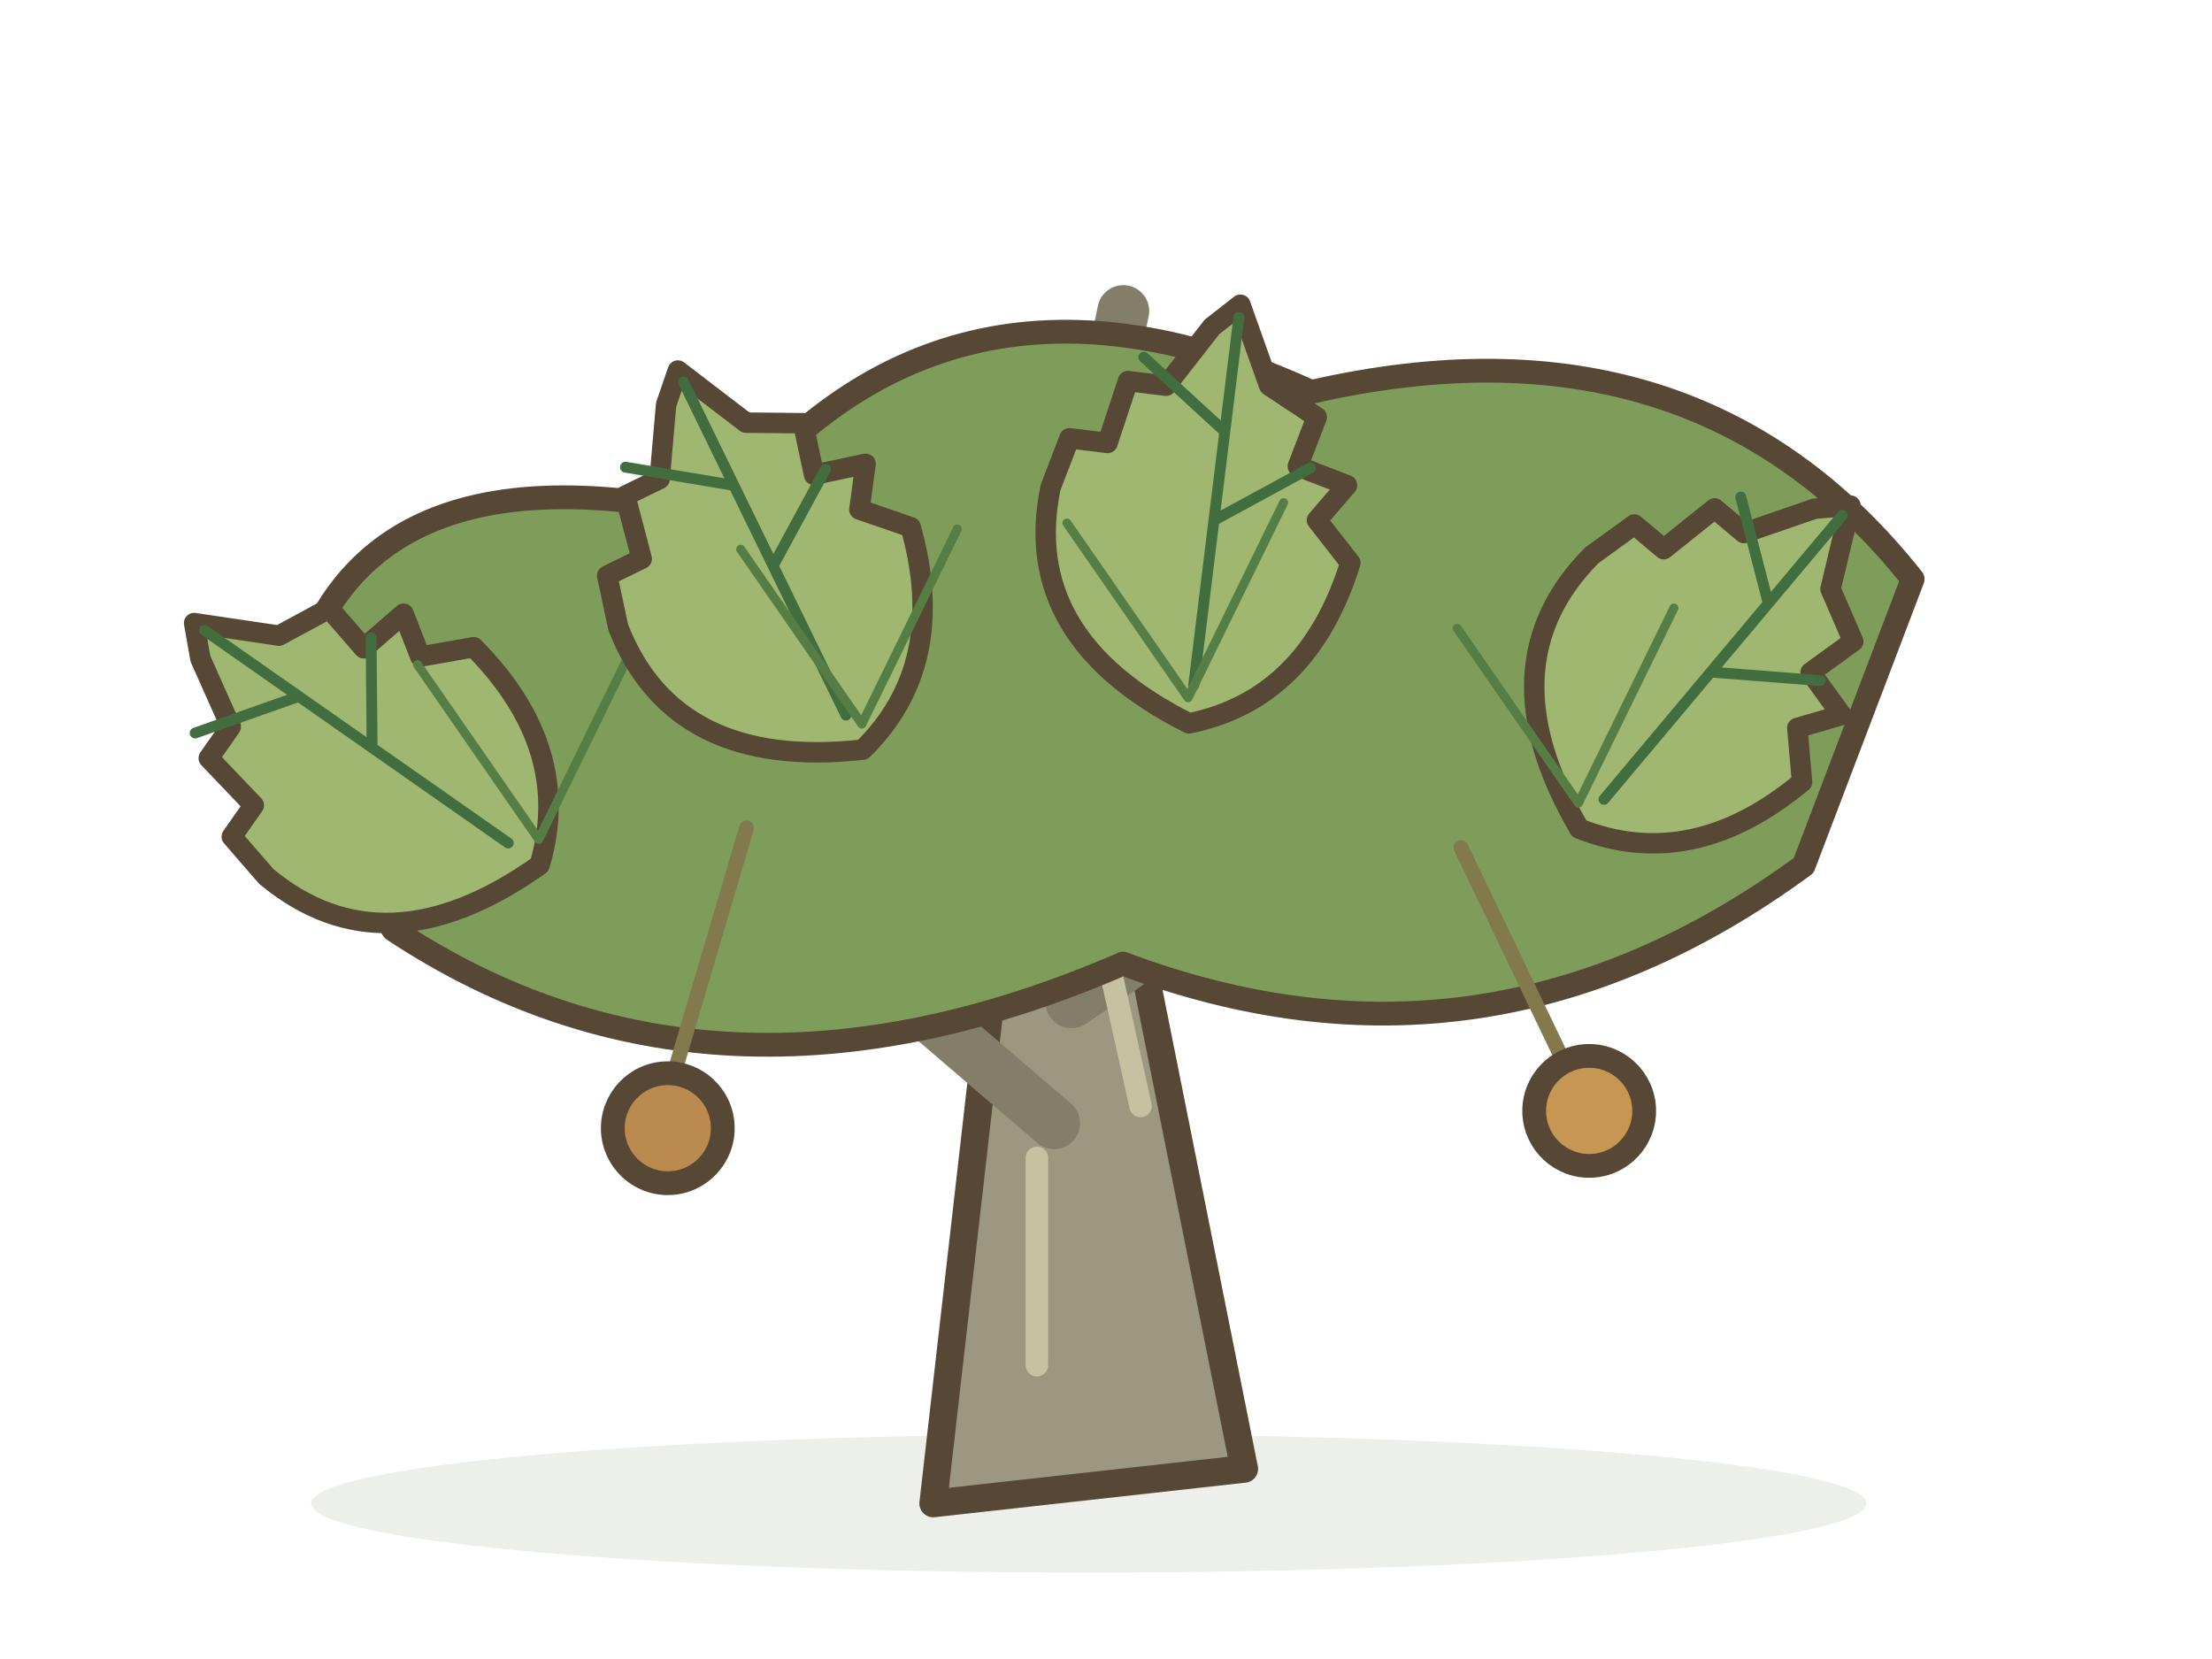
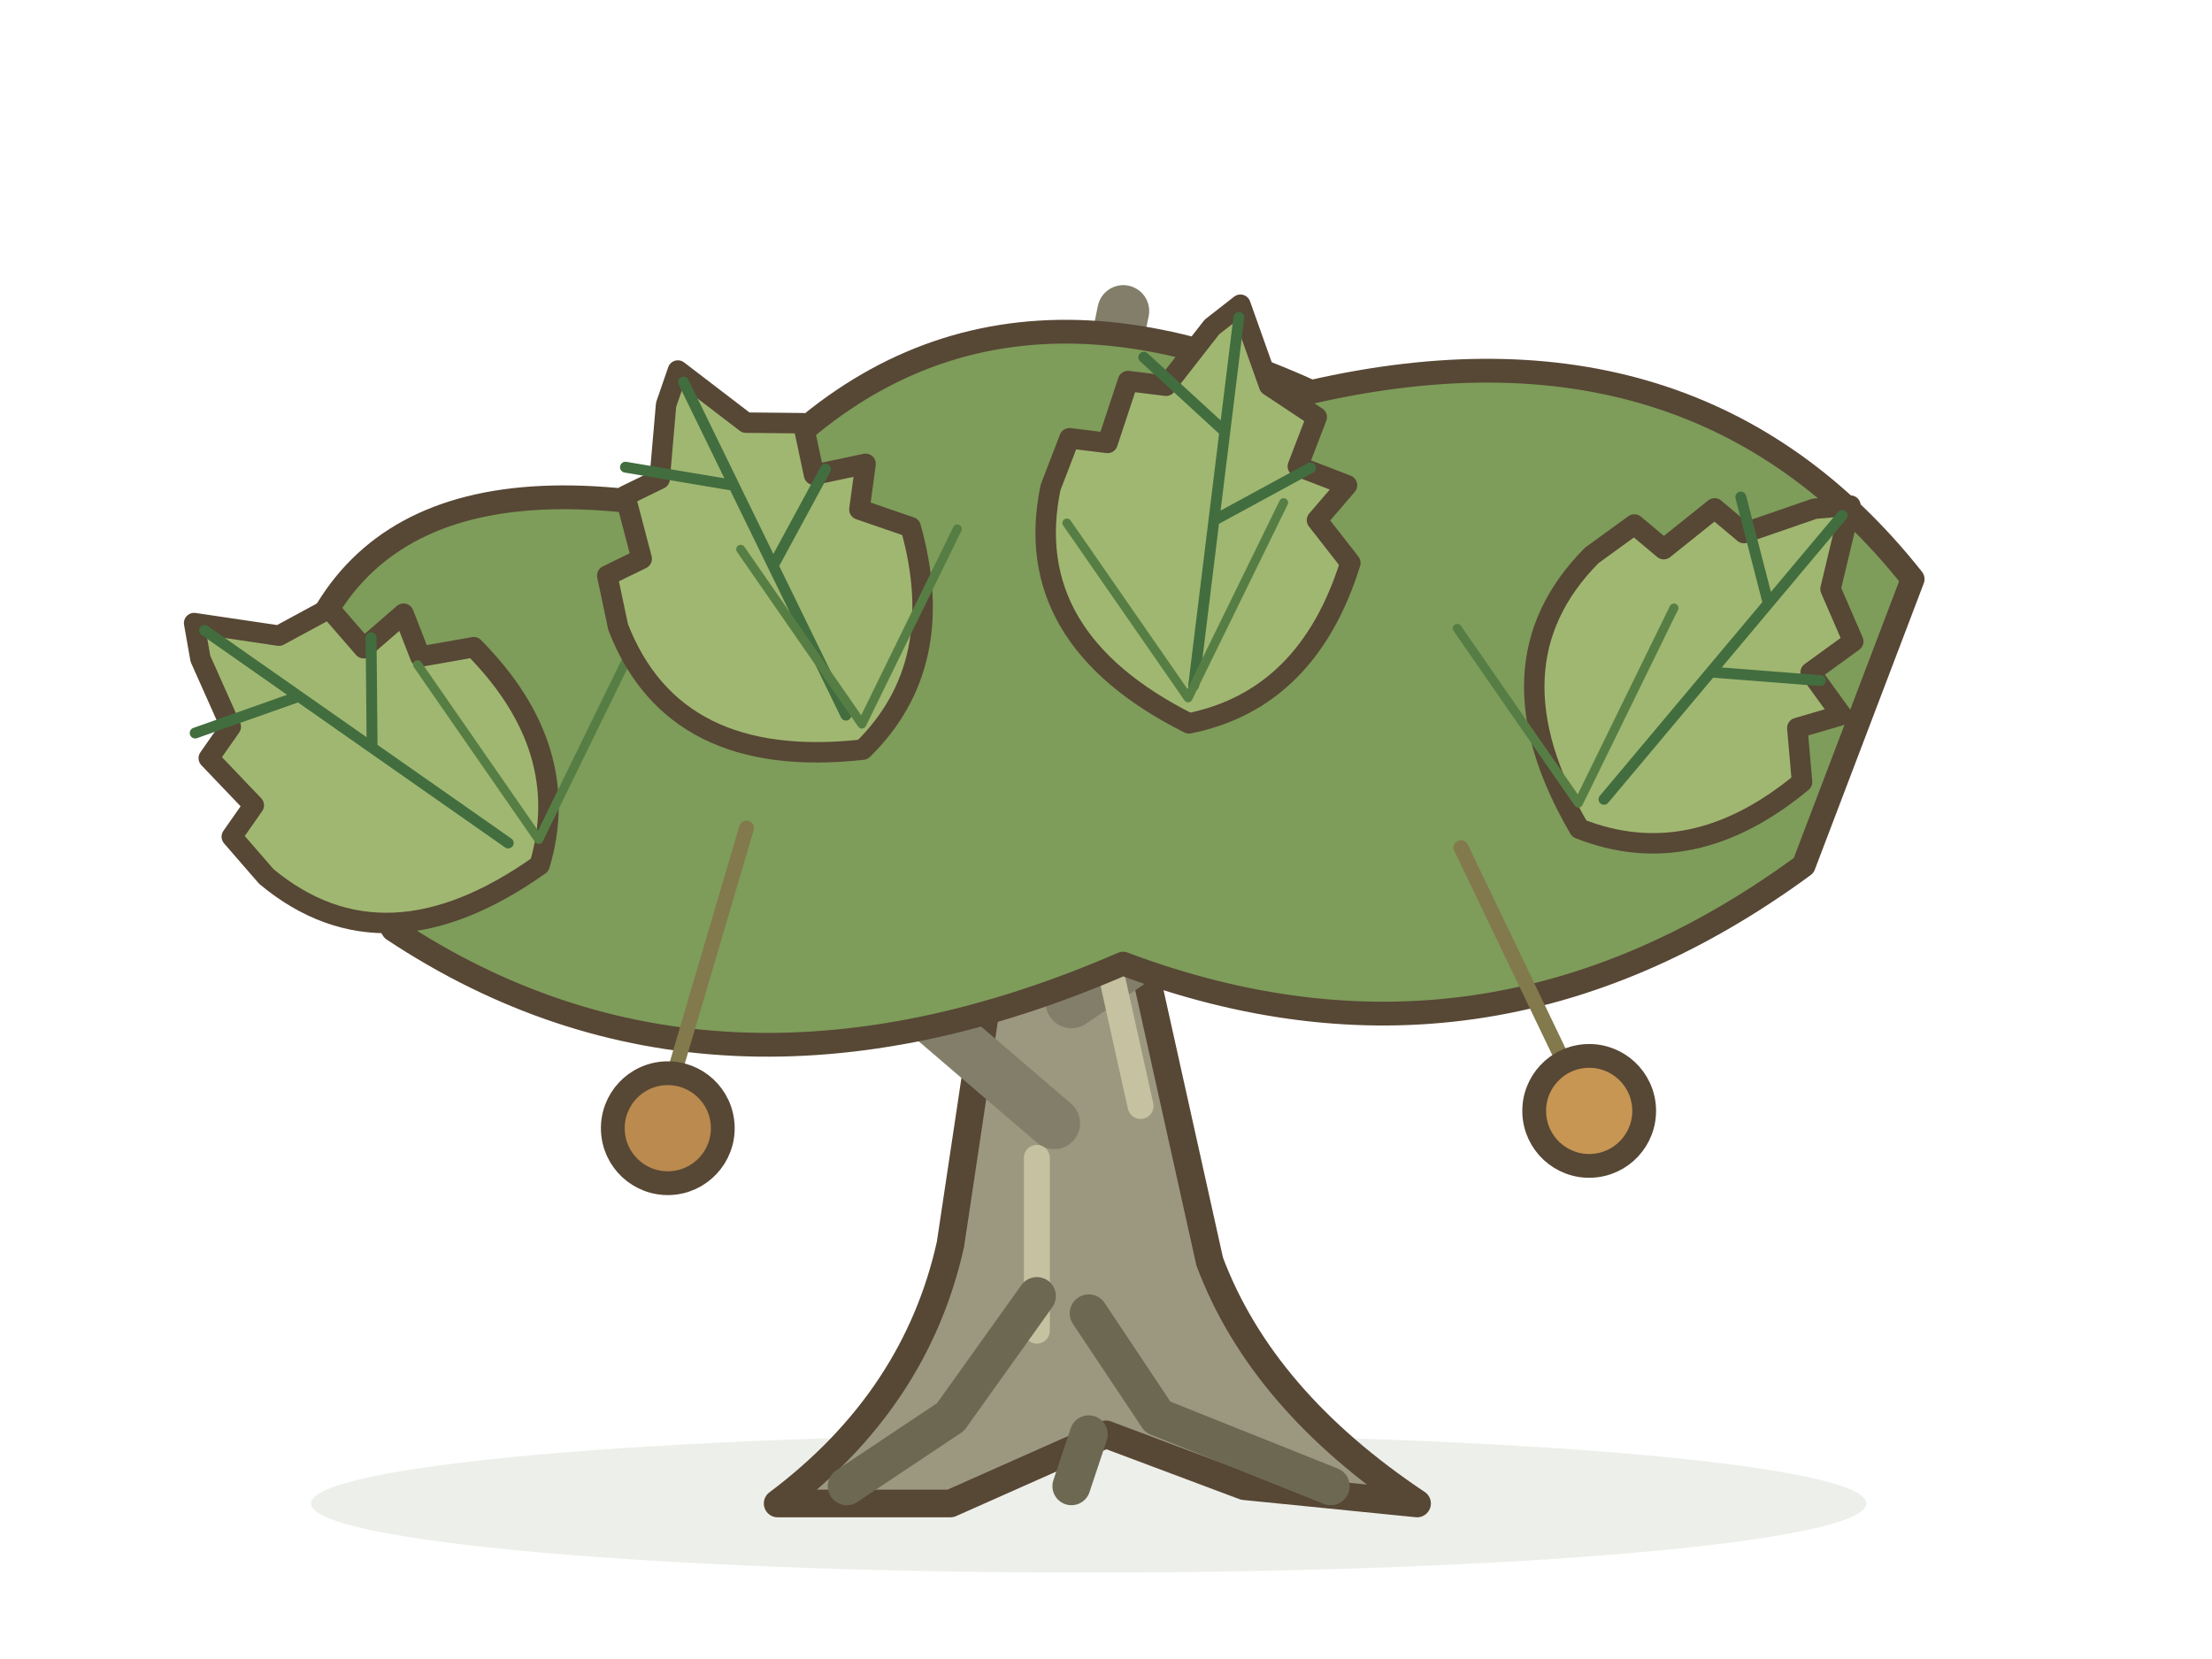
<svg xmlns="http://www.w3.org/2000/svg" viewBox="0 0 128 96" width="128" height="96">
  <defs>
    <g id="body">
      <g data-part="trunk">
-         <path d="M54 87 58 52 51 36 60 36 66 55 72 85Z" fill="#9c9880" />
+         <path d="M45 87Q53 81 55 72L58 52 51 36 60 36 66 55 70 73Q73 81 82 87L72 86 64 83 55 87Z" fill="#9c9880" />
        <path d="M61 65 40 47 22 41m40 17 25-17 17 1m-45 5 6-29" fill="none" stroke="#827e69" stroke-width="3" />
-         <path d="M60 67v12m4-24 2 9" fill="none" stroke="#c6c1a1" stroke-width="1.3" />
+         <path d="M60 67v10m4-22 2 9" fill="none" stroke="#c6c1a1" stroke-width="1.5" />
+         <g data-part="root-flare">
+           <path d="M60 75 55 82 49 86m14-10 4 6 10 4m-14-3-1 3" fill="none" stroke="#6d6852" stroke-width="2.2" />
+         </g>
      </g>
    </g>
    <g id="head">
      <g transform="translate(10 6) scale(.86)">
        <g data-part="spreading-crown">
          <path d="M9 42Q12 20 39 27Q55 8 79 20Q105 15 119 34L111 53Q89 68 65 58 37 69 16 54Z" fill="#7e9c5a" />
          <g transform="translate(26 50) scale(.86)">
            <g transform="translate(0 0) rotate(-53)">
              <path d="M0 0Q-14-5-13-17L-12-21-9-21-8-26-5-26-2-31 0-33 3-27 7-25 6-21 10-20 8-17 11-14Q9-3 0 0Z" fill="#a0b771" />
              <path d="M0-3v-29m0 9-7-5m7 12 7-5" fill="none" stroke="#426d3f" stroke-width="0.85" />
            </g>
            <path d="M0-2-9-16m9 14 8-15" fill="none" stroke="#567e44" stroke-width="0.7" />
          </g>
          <g transform="translate(48 43) scale(.86)">
            <g transform="translate(0 0) rotate(-24)">
              <path d="M0 0Q-14-5-13-17L-12-21-9-21-8-26-5-26-2-31 0-33 3-27 7-25 6-21 10-20 8-17 11-14Q9-3 0 0Z" fill="#a0b771" />
              <path d="M0-3v-29m0 9-7-5m7 12 7-5" fill="none" stroke="#426d3f" stroke-width="0.85" />
            </g>
            <path d="M0-2-9-16m9 14 8-15" fill="none" stroke="#567e44" stroke-width="0.7" />
          </g>
          <g transform="translate(70 42) scale(.86)">
            <g transform="translate(0 0) rotate(9)">
              <path d="M0 0Q-14-5-13-17L-12-21-9-21-8-26-5-26-2-31 0-33 3-27 7-25 6-21 10-20 8-17 11-14Q9-3 0 0Z" fill="#a0b771" />
              <path d="M0-3v-29m0 9-7-5m7 12 7-5" fill="none" stroke="#426d3f" stroke-width="0.85" />
            </g>
            <path d="M0-2-9-16m9 14 8-15" fill="none" stroke="#567e44" stroke-width="0.7" />
          </g>
          <g transform="translate(96 50) scale(.86)">
            <g transform="translate(0 0) rotate(42)">
              <path d="M0 0Q-14-5-13-17L-12-21-9-21-8-26-5-26-2-31 0-33 3-27 7-25 6-21 10-20 8-17 11-14Q9-3 0 0Z" fill="#a0b771" />
              <path d="M0-3v-29m0 9-7-5m7 12 7-5" fill="none" stroke="#426d3f" stroke-width="0.85" />
            </g>
            <path d="M0-2-9-16m9 14 8-15" fill="none" stroke="#567e44" stroke-width="0.7" />
          </g>
          <path d="M40 48 34 66m54-15 7 16" fill="none" stroke="#82794c" stroke-width="1" />
          <ellipse cx="34" cy="68" rx="3.7" ry="3.7" fill="#ba8a4e" />
          <ellipse cx="96" cy="69" rx="3.7" ry="3.7" fill="#c79653" />
        </g>
      </g>
    </g>
    <g id="legs0" />
    <g id="legs1" />
    <g id="shell" />
    <g id="wing0" />
    <g id="wing1" />
  </defs>
  <view id="idle-0" viewBox="0 0 128 96" />
  <view id="idle-1" viewBox="0 96 128 96" />
  <view id="growth-0" viewBox="0 192 128 96" />
  <view id="growth-1" viewBox="0 288 128 96" />
  <view id="leaf-turn-0" viewBox="0 384 128 96" />
  <view id="leaf-turn-1" viewBox="0 480 128 96" />
  <g transform="translate(0 0)">
    <ellipse cx="63" cy="87" rx="45" ry="4" fill="#647849" opacity=".12" stroke="none" />
    <g stroke="#574735" stroke-width="1.6" stroke-linejoin="round" stroke-linecap="round">
      <g transform="translate(0 0)">
        <use href="#body" />
        <use href="#legs0" />
        <use href="#shell" />
        <use href="#wing0" />
        <g transform="rotate(-2 62 82)">
          <use href="#head" />
        </g>
      </g>
    </g>
  </g>
  <g transform="translate(0 96)">
    <ellipse cx="63" cy="87" rx="45" ry="4" fill="#647849" opacity=".12" stroke="none" />
    <g stroke="#574735" stroke-width="1.6" stroke-linejoin="round" stroke-linecap="round">
      <g transform="translate(0 0)">
        <use href="#body" />
        <use href="#legs0" />
        <use href="#shell" />
        <use href="#wing0" />
        <g transform="rotate(2 62 82)">
          <use href="#head" />
        </g>
      </g>
    </g>
  </g>
  <g transform="translate(0 192)">
    <ellipse cx="63" cy="87" rx="45" ry="4" fill="#647849" opacity=".12" stroke="none" />
    <g stroke="#574735" stroke-width="1.6" stroke-linejoin="round" stroke-linecap="round">
      <g transform="translate(0 -2) scale(1 .99)">
        <use href="#body" />
        <use href="#legs0" />
        <use href="#shell" />
        <use href="#wing0" />
        <g transform="rotate(-2 62 82)">
          <use href="#head" />
        </g>
      </g>
    </g>
  </g>
  <g transform="translate(0 288)">
    <ellipse cx="63" cy="87" rx="45" ry="4" fill="#647849" opacity=".12" stroke="none" />
    <g stroke="#574735" stroke-width="1.6" stroke-linejoin="round" stroke-linecap="round">
      <g transform="translate(0 -2) scale(1 .99)">
        <use href="#body" />
        <use href="#legs0" />
        <use href="#shell" />
        <use href="#wing0" />
        <g transform="rotate(2 62 82)">
          <use href="#head" />
        </g>
      </g>
    </g>
  </g>
  <g transform="translate(0 384)">
    <ellipse cx="63" cy="87" rx="45" ry="4" fill="#647849" opacity=".12" stroke="none" />
    <g stroke="#574735" stroke-width="1.6" stroke-linejoin="round" stroke-linecap="round">
      <g transform="translate(0 0)">
        <use href="#body" />
        <use href="#legs0" />
        <use href="#shell" />
        <use href="#wing0" />
        <g transform="rotate(-5 62 82)">
          <use href="#head" />
        </g>
      </g>
    </g>
  </g>
  <g transform="translate(0 480)">
    <ellipse cx="63" cy="87" rx="45" ry="4" fill="#647849" opacity=".12" stroke="none" />
    <g stroke="#574735" stroke-width="1.6" stroke-linejoin="round" stroke-linecap="round">
      <g transform="translate(0 0)">
        <use href="#body" />
        <use href="#legs0" />
        <use href="#shell" />
        <use href="#wing0" />
        <g transform="rotate(5 62 82)">
          <use href="#head" />
        </g>
      </g>
    </g>
  </g>
</svg>
